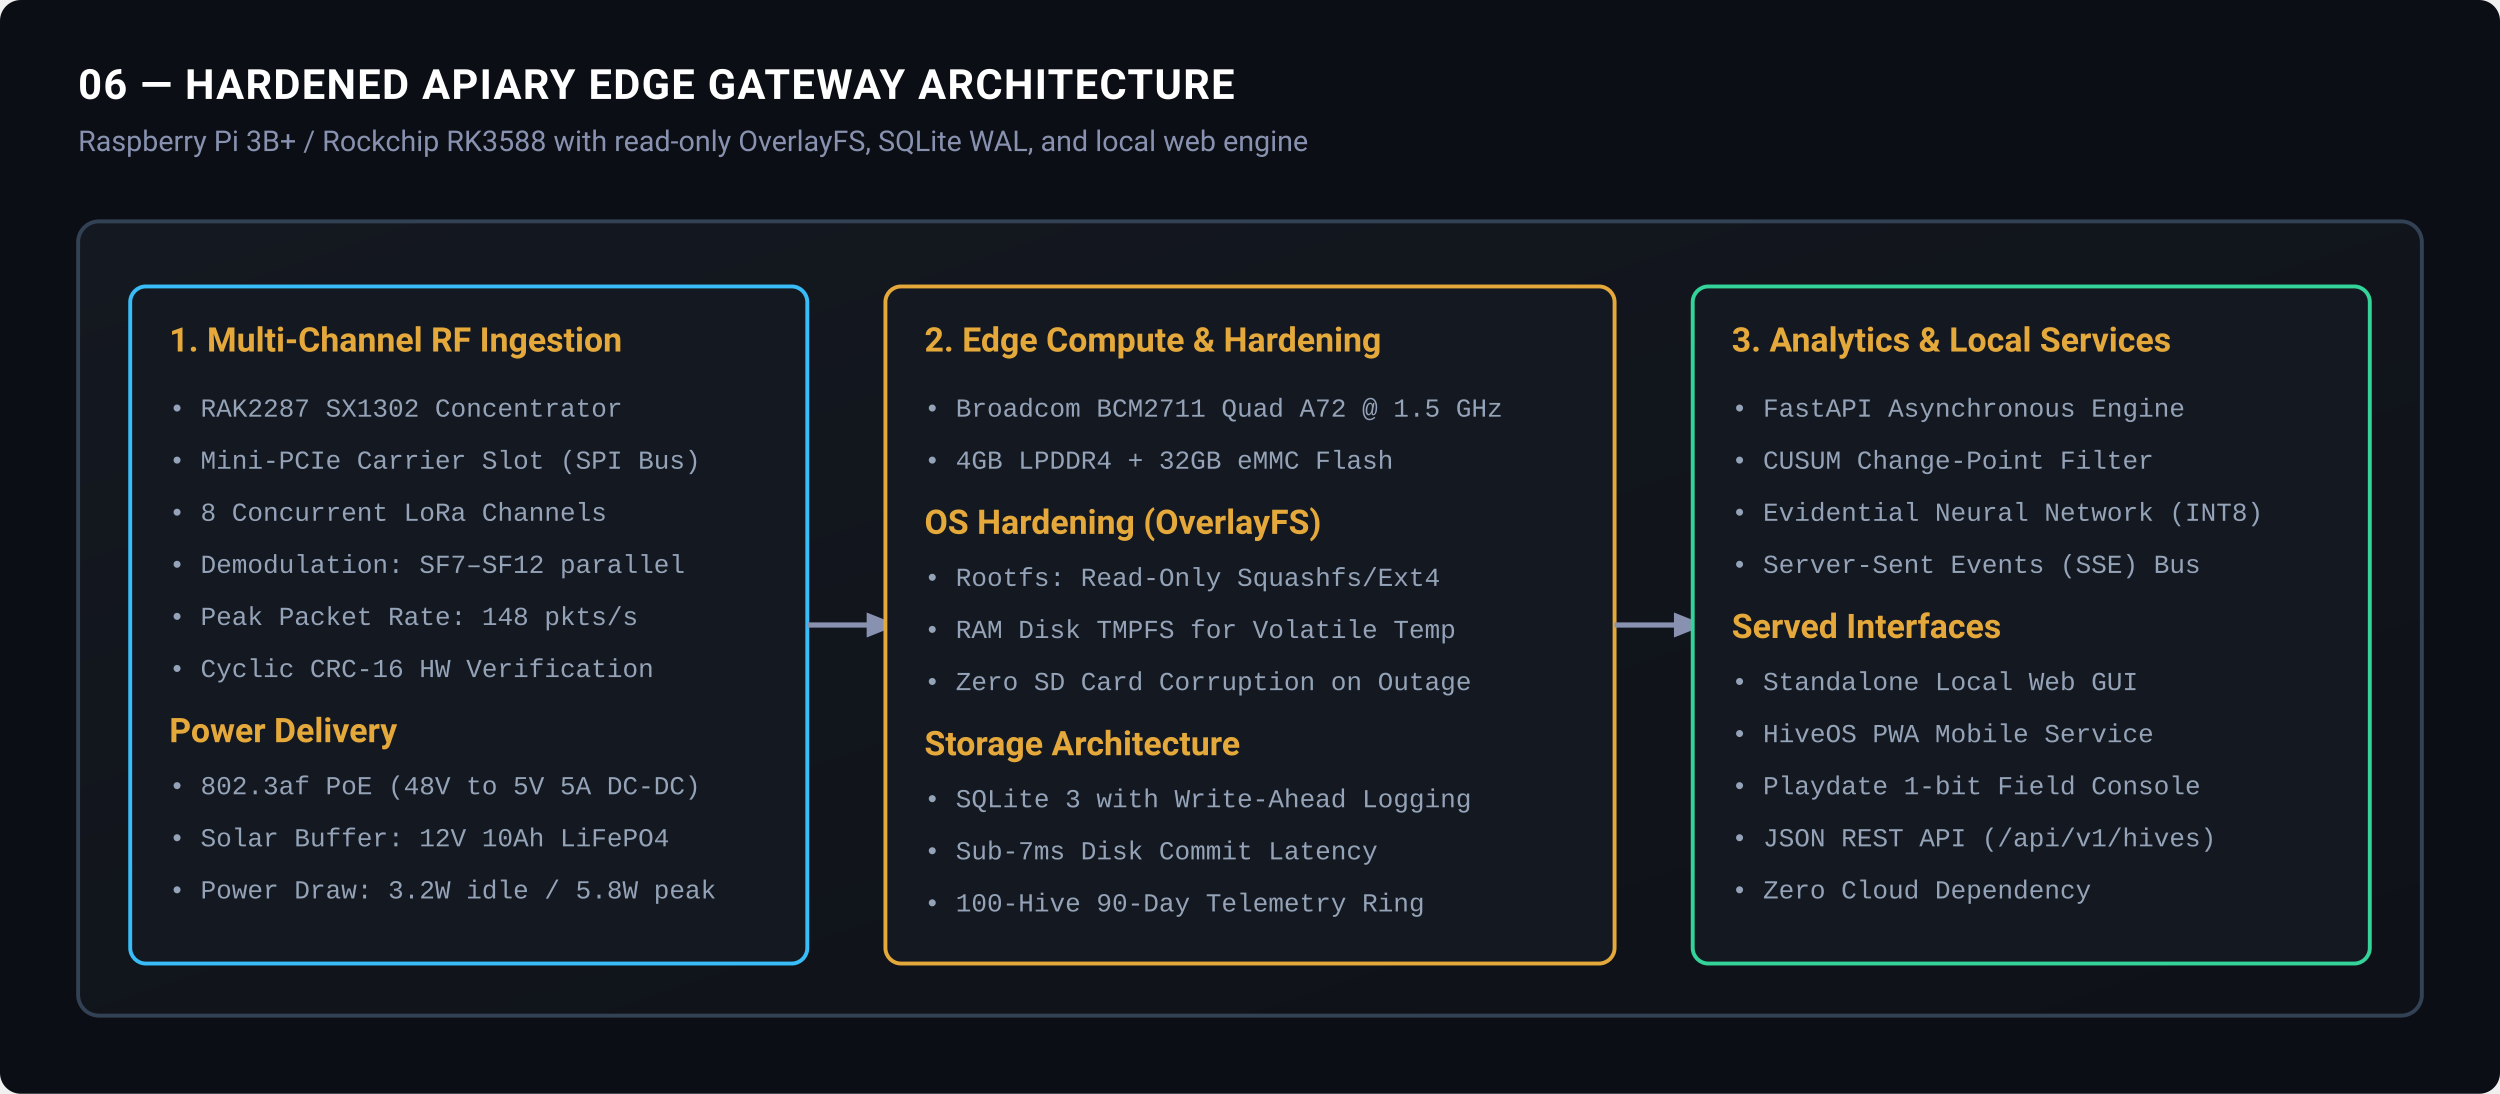
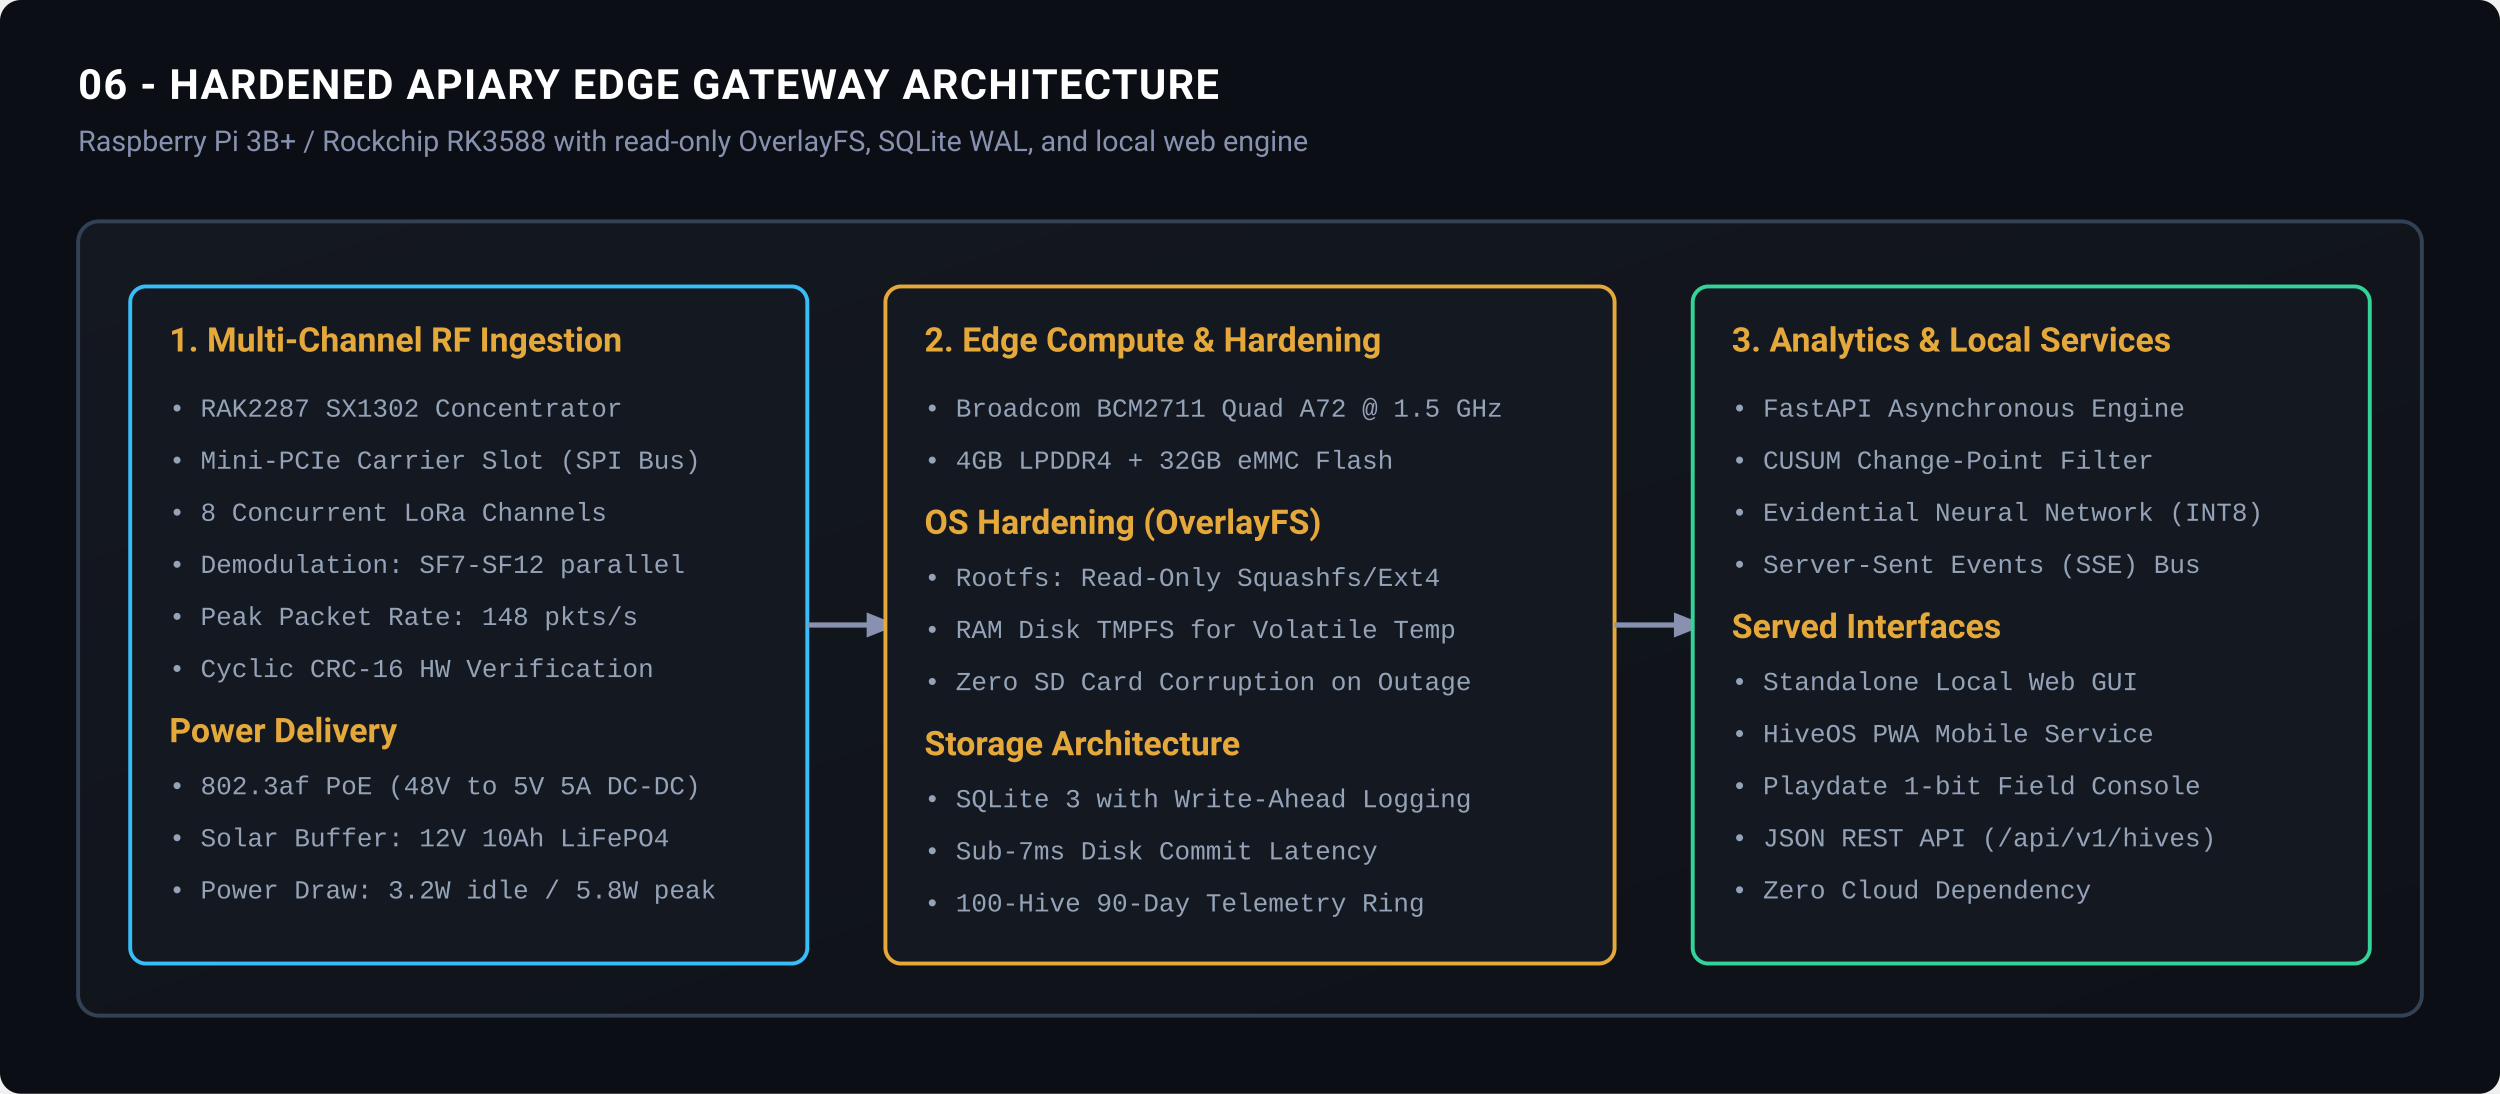
<svg xmlns="http://www.w3.org/2000/svg" viewBox="0 0 960 420" width="960" height="420">
  <defs>
    <linearGradient id="panelGrad" x1="0%" y1="0%" x2="100%" y2="100%">
      <stop offset="0%" stop-color="#141820" />
      <stop offset="100%" stop-color="#0e1117" />
    </linearGradient>
    <linearGradient id="accentGrad" x1="0%" y1="0%" x2="100%" y2="0%">
      <stop offset="0%" stop-color="#e5a93b" />
      <stop offset="100%" stop-color="#f5c25d" />
    </linearGradient>
    <linearGradient id="blueGrad" x1="0%" y1="0%" x2="100%" y2="0%">
      <stop offset="0%" stop-color="#2a3b5c" />
      <stop offset="100%" stop-color="#1b253b" />
    </linearGradient>
    <marker id="arrow" viewBox="0 0 10 10" refX="6" refY="5" markerWidth="6" markerHeight="6" orient="auto-start-reverse">
      <path d="M 0 1 L 10 5 L 0 9 z" fill="#8892b0" />
    </marker>
    <marker id="arrowGold" viewBox="0 0 10 10" refX="6" refY="5" markerWidth="6" markerHeight="6" orient="auto-start-reverse">
      <path d="M 0 1 L 10 5 L 0 9 z" fill="#e5a93b" />
    </marker>
  </defs>
  <style>
        .title { font-family: -apple-system, BlinkMacSystemFont, "Segoe UI", Roboto, Helvetica, Arial, sans-serif; font-weight: 700; font-size: 16px; fill: #ffffff; letter-spacing: 0.5px; }
        .subtitle { font-family: -apple-system, BlinkMacSystemFont, "Segoe UI", Roboto, Helvetica, Arial, sans-serif; font-size: 11px; fill: #8892b0; }
        .box-title { font-family: -apple-system, BlinkMacSystemFont, "Segoe UI", Roboto, Helvetica, Arial, sans-serif; font-weight: 600; font-size: 13px; fill: #e5a93b; }
        .box-body { font-family: -apple-system, BlinkMacSystemFont, "Segoe UI", Roboto, Helvetica, Arial, sans-serif; font-size: 11px; fill: #ccd6f6; line-height: 1.4; }
        .mono { font-family: "SF Mono", Menlo, Consolas, Monaco, "Liberation Mono", monospace; font-size: 10px; fill: #94a3b8; }
        .tag { font-family: -apple-system, BlinkMacSystemFont, "Segoe UI", Roboto, Helvetica, Arial, sans-serif; font-weight: 600; font-size: 9px; fill: #0f172a; }
    </style>
  <rect width="960" height="420" fill="#0b0e14" rx="8" />
-   <text x="30" y="38" class="title">06 — HARDENED APIARY EDGE GATEWAY ARCHITECTURE</text>
+   <text x="30" y="38" class="title">06 - HARDENED APIARY EDGE GATEWAY ARCHITECTURE</text>
  <text x="30" y="58" class="subtitle">Raspberry Pi 3B+ / Rockchip RK3588 with read-only OverlayFS, SQLite WAL, and local web engine</text>
  <rect x="30" y="85" width="900" height="305" fill="url(#panelGrad)" stroke="#334155" stroke-width="1.5" rx="8" />
  <rect x="50" y="110" width="260" height="260" fill="#141820" stroke="#38bdf8" stroke-width="1.5" rx="6" />
  <text x="65" y="135" class="box-title" fill="#38bdf8">1. Multi-Channel RF Ingestion</text>
  <text x="65" y="160" class="mono">• RAK2287 SX1302 Concentrator</text>
  <text x="65" y="180" class="mono">• Mini-PCIe Carrier Slot (SPI Bus)</text>
  <text x="65" y="200" class="mono">• 8 Concurrent LoRa Channels</text>
-   <text x="65" y="220" class="mono">• Demodulation: SF7–SF12 parallel</text>
+   <text x="65" y="220" class="mono">• Demodulation: SF7-SF12 parallel</text>
  <text x="65" y="240" class="mono">• Peak Packet Rate: 148 pkts/s</text>
  <text x="65" y="260" class="mono">• Cyclic CRC-16 HW Verification</text>
  <text x="65" y="285" class="box-title" fill="#34d399">Power Delivery</text>
  <text x="65" y="305" class="mono">• 802.3af PoE (48V to 5V 5A DC-DC)</text>
  <text x="65" y="325" class="mono">• Solar Buffer: 12V 10Ah LiFePO4</text>
  <text x="65" y="345" class="mono">• Power Draw: 3.2W idle / 5.8W peak</text>
  <path d="M 310 240 L 340 240" stroke="#8892b0" stroke-width="2" marker-end="url(#arrow)" />
  <rect x="340" y="110" width="280" height="260" fill="#141820" stroke="#e5a93b" stroke-width="1.5" rx="6" />
  <text x="355" y="135" class="box-title">2. Edge Compute &amp; Hardening</text>
  <text x="355" y="160" class="mono">• Broadcom BCM2711 Quad A72 @ 1.5 GHz</text>
  <text x="355" y="180" class="mono">• 4GB LPDDR4 + 32GB eMMC Flash</text>
  <text x="355" y="205" class="box-title" fill="#f43f5e">OS Hardening (OverlayFS)</text>
  <text x="355" y="225" class="mono">• Rootfs: Read-Only Squashfs/Ext4</text>
  <text x="355" y="245" class="mono">• RAM Disk TMPFS for Volatile Temp</text>
  <text x="355" y="265" class="mono">• Zero SD Card Corruption on Outage</text>
  <text x="355" y="290" class="box-title" fill="#38bdf8">Storage Architecture</text>
  <text x="355" y="310" class="mono">• SQLite 3 with Write-Ahead Logging</text>
  <text x="355" y="330" class="mono">• Sub-7ms Disk Commit Latency</text>
  <text x="355" y="350" class="mono">• 100-Hive 90-Day Telemetry Ring</text>
  <path d="M 620 240 L 650 240" stroke="#8892b0" stroke-width="2" marker-end="url(#arrow)" />
  <rect x="650" y="110" width="260" height="260" fill="#141820" stroke="#34d399" stroke-width="1.5" rx="6" />
  <text x="665" y="135" class="box-title" fill="#34d399">3. Analytics &amp; Local Services</text>
  <text x="665" y="160" class="mono">• FastAPI Asynchronous Engine</text>
  <text x="665" y="180" class="mono">• CUSUM Change-Point Filter</text>
  <text x="665" y="200" class="mono">• Evidential Neural Network (INT8)</text>
  <text x="665" y="220" class="mono">• Server-Sent Events (SSE) Bus</text>
  <text x="665" y="245" class="box-title" fill="#e5a93b">Served Interfaces</text>
  <text x="665" y="265" class="mono">• Standalone Local Web GUI</text>
  <text x="665" y="285" class="mono">• HiveOS PWA Mobile Service</text>
  <text x="665" y="305" class="mono">• Playdate 1-bit Field Console</text>
  <text x="665" y="325" class="mono">• JSON REST API (/api/v1/hives)</text>
  <text x="665" y="345" class="mono" fill="#38bdf8">• Zero Cloud Dependency</text>
</svg>
